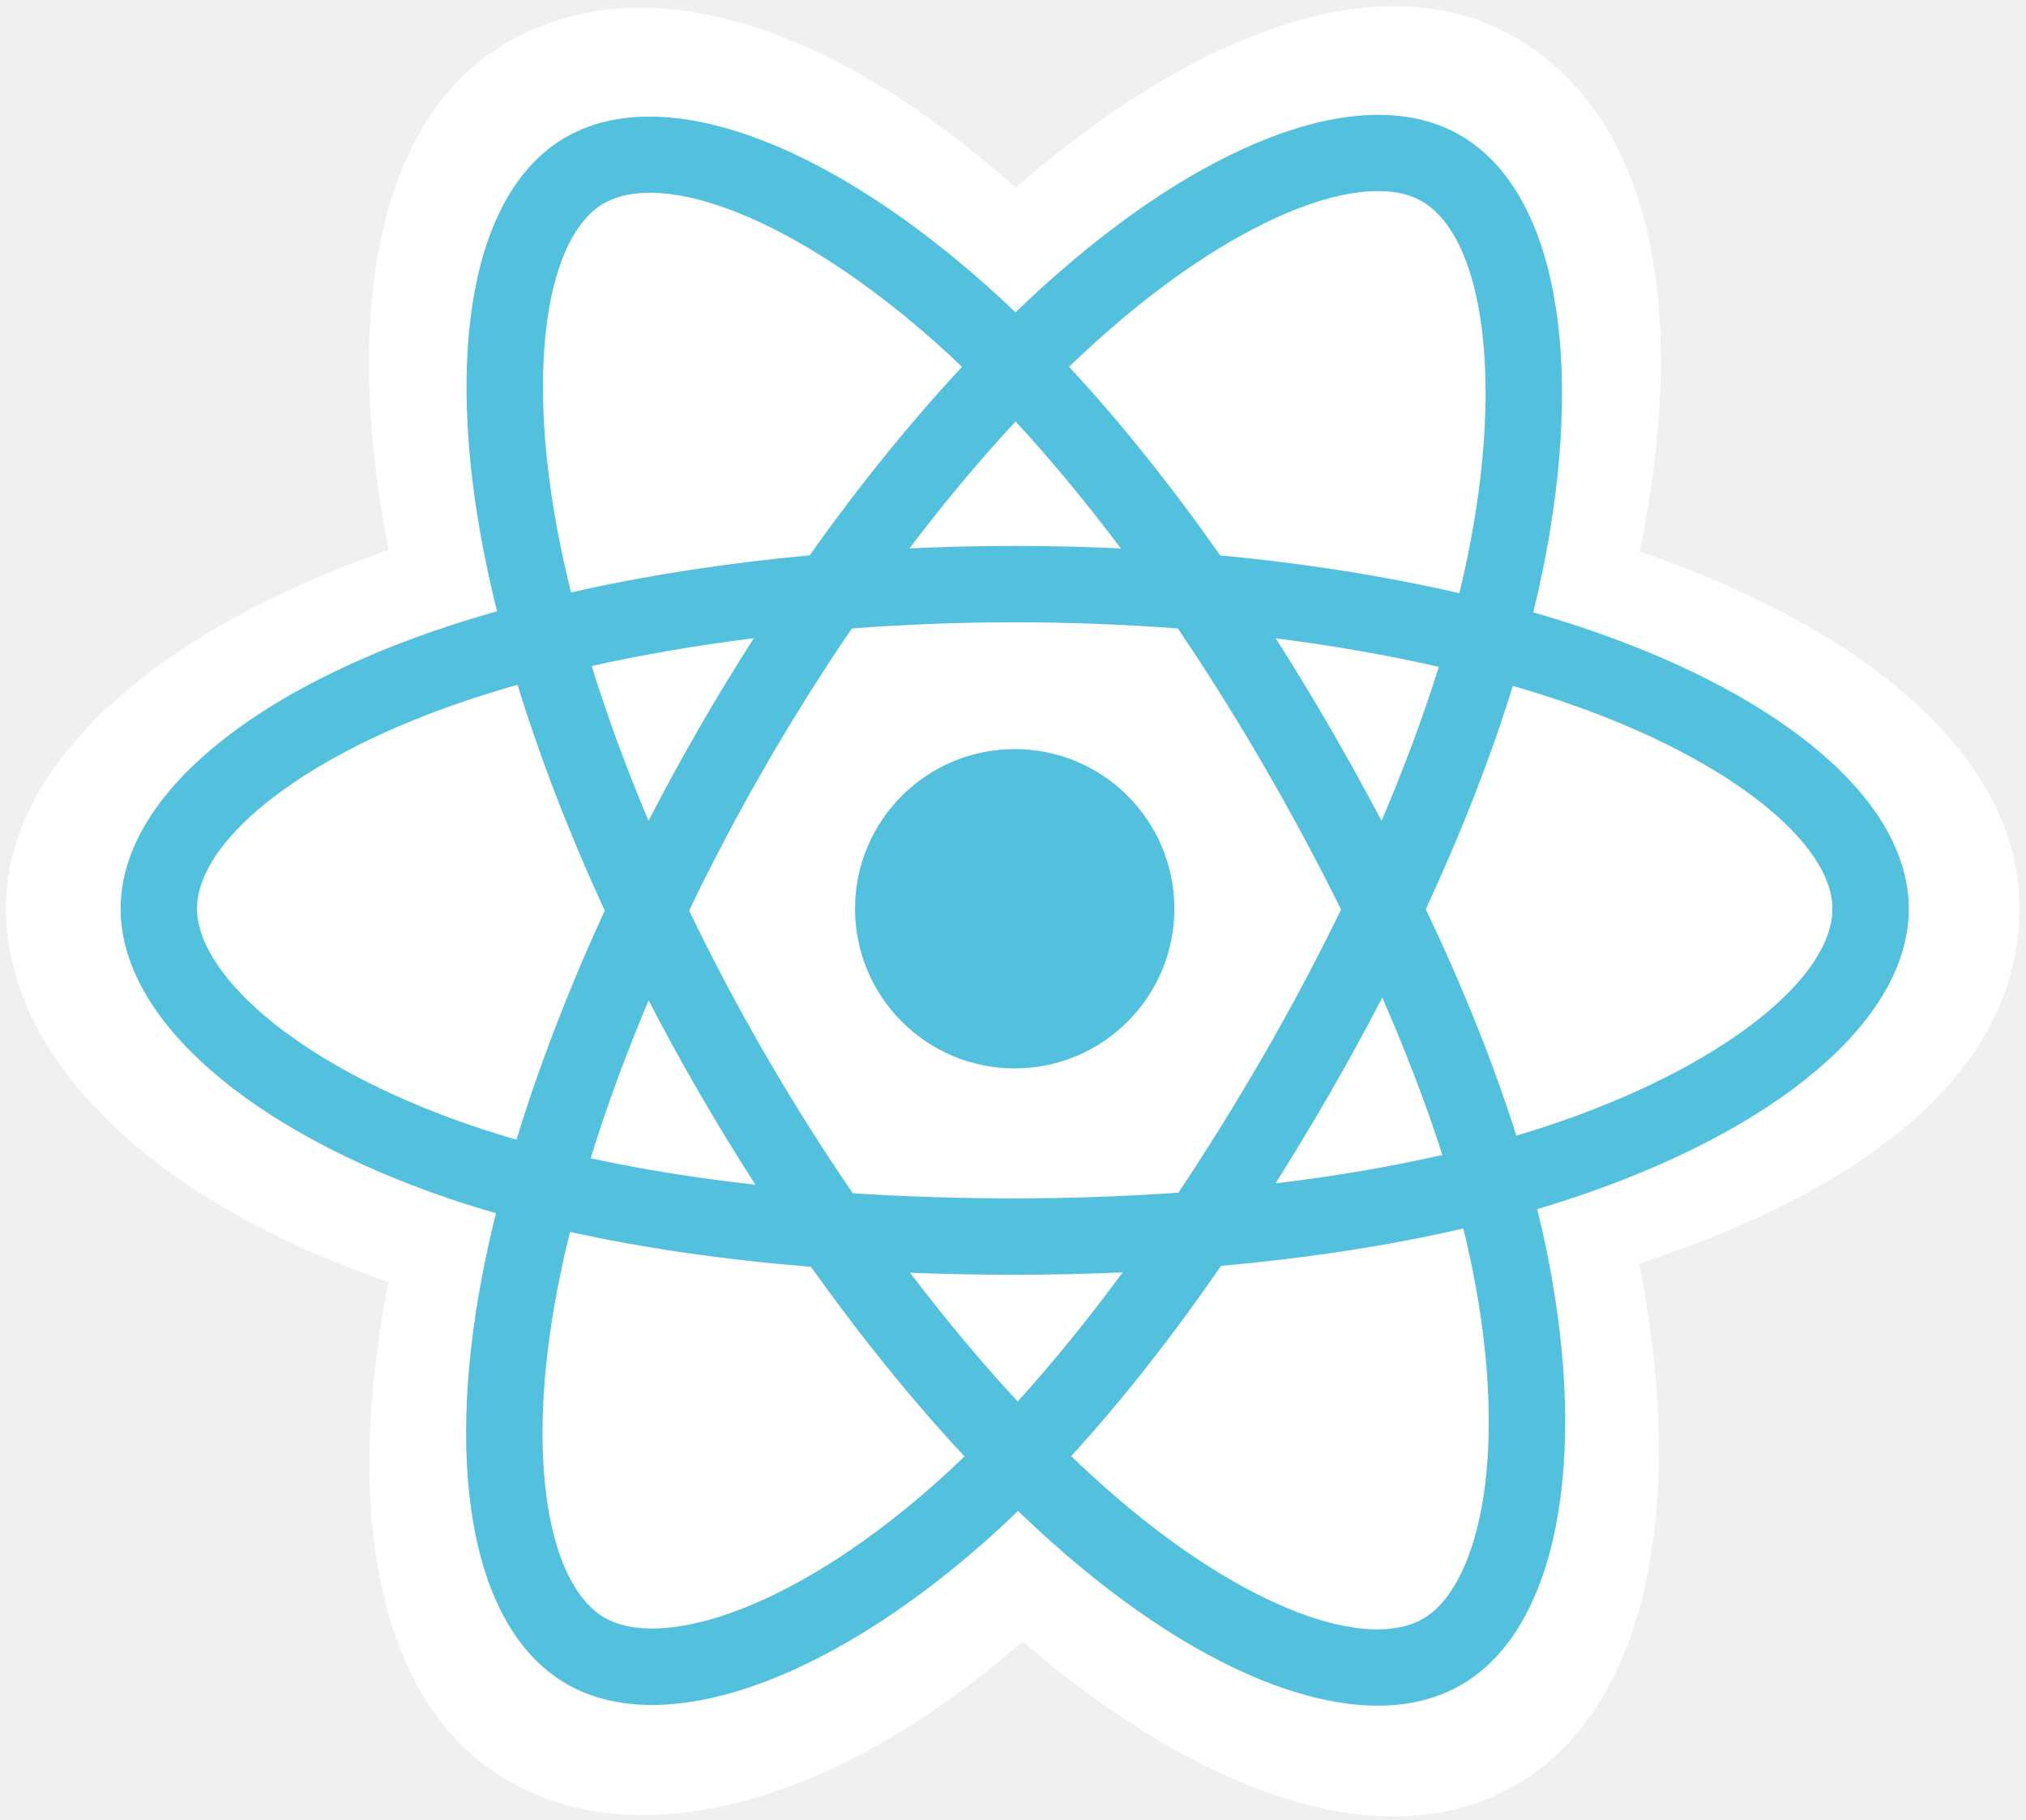
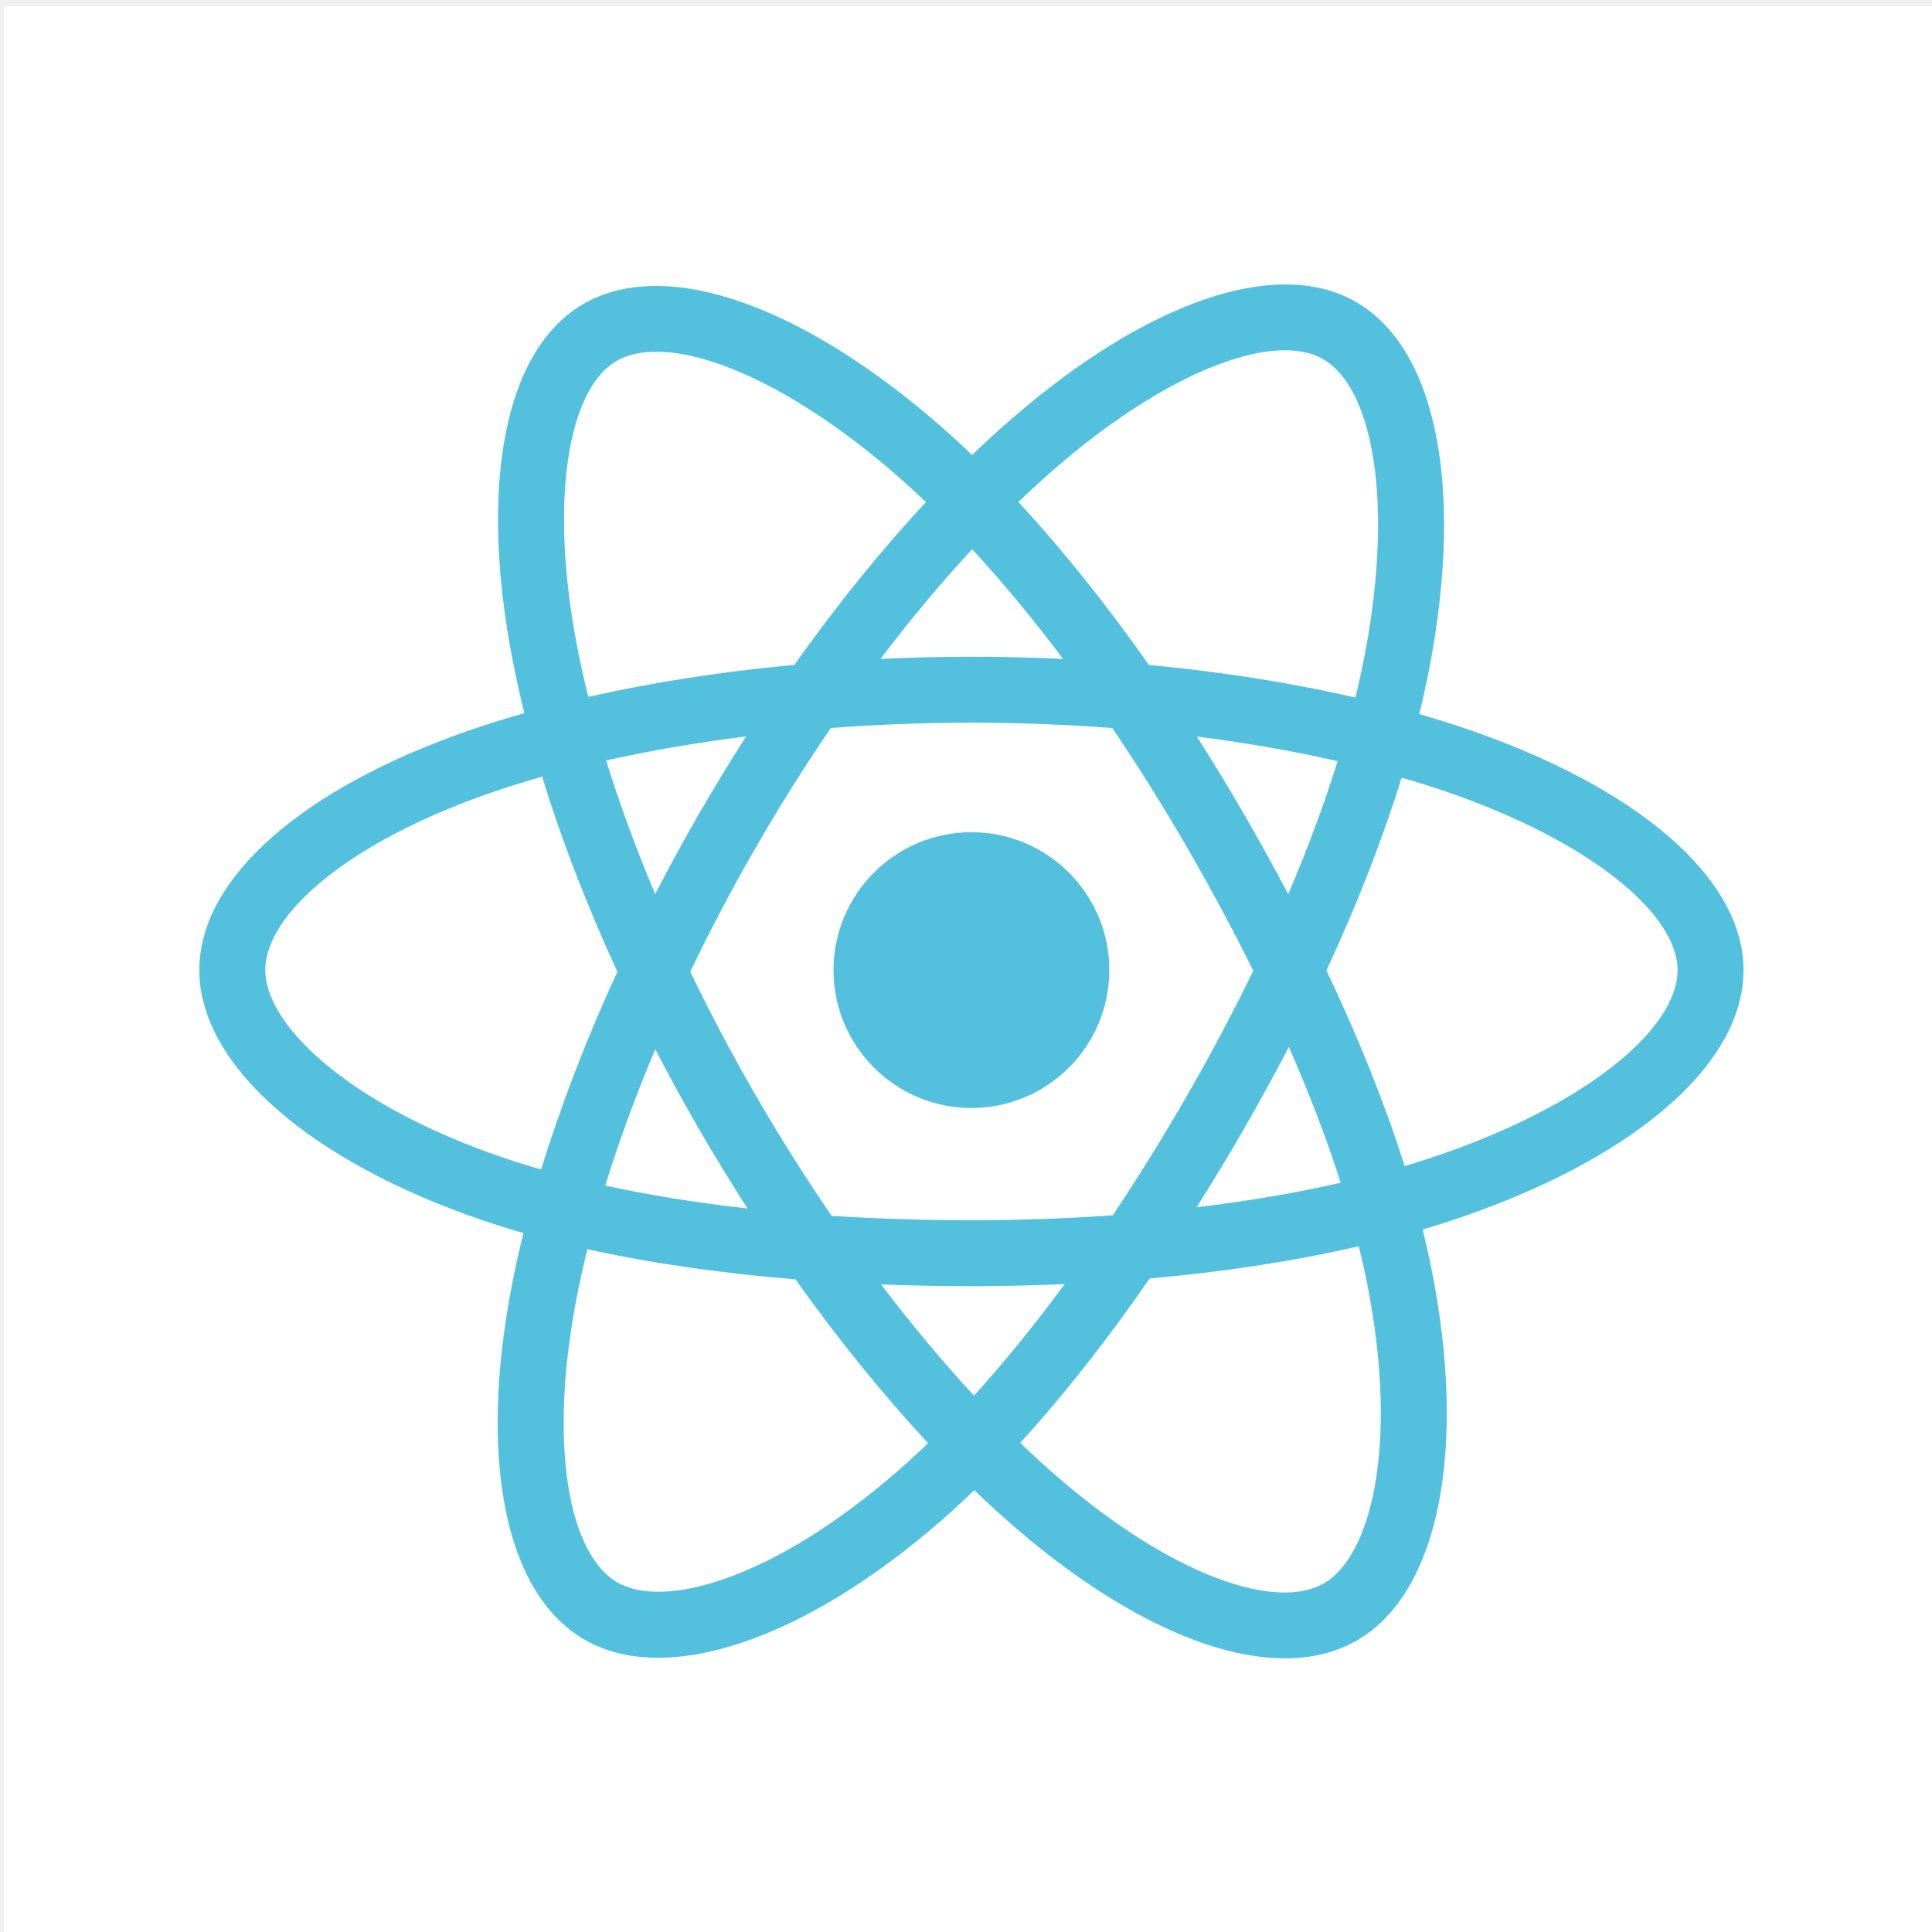
- <svg xmlns="http://www.w3.org/2000/svg" width="2500" height="2246" viewBox="0 0 256 230" preserveAspectRatio="xMinYMin meet">
-   <path d="M.754 114.75c0 19.215 18.763 37.152 48.343 47.263-5.907 29.737-1.058 53.706 15.136 63.045 16.645 9.6 41.443 2.955 64.98-17.62 22.943 19.744 46.13 27.514 62.31 18.148 16.63-9.627 21.687-35.221 15.617-65.887 30.81-10.186 48.044-25.481 48.044-44.949 0-18.769-18.797-35.006-47.979-45.052 6.535-31.933.998-55.32-15.867-65.045-16.259-9.376-39.716-1.204-62.996 19.056C104.122 2.205 80.897-4.36 64.05 5.392 47.806 14.795 43.171 39.2 49.097 69.487 20.515 79.452.754 96.057.754 114.75z" fill="#FFF" />
-   <path d="M201.025 79.674a151.364 151.364 0 0 0-7.274-2.292 137.5 137.5 0 0 0 1.124-4.961c5.506-26.728 1.906-48.26-10.388-55.348-11.787-6.798-31.065.29-50.535 17.233a151.136 151.136 0 0 0-5.626 5.163 137.573 137.573 0 0 0-3.744-3.458c-20.405-18.118-40.858-25.752-53.139-18.643-11.776 6.817-15.264 27.06-10.307 52.39a150.91 150.91 0 0 0 1.67 7.484c-2.894.822-5.689 1.698-8.363 2.63-23.922 8.34-39.2 21.412-39.2 34.97 0 14.004 16.4 28.05 41.318 36.566a128.44 128.44 0 0 0 6.11 1.91 147.813 147.813 0 0 0-1.775 8.067c-4.726 24.89-1.035 44.653 10.71 51.428 12.131 6.995 32.491-.195 52.317-17.525 1.567-1.37 3.14-2.823 4.715-4.346a148.34 148.34 0 0 0 6.108 5.573c19.204 16.525 38.17 23.198 49.905 16.405 12.12-7.016 16.058-28.247 10.944-54.078-.39-1.973-.845-3.988-1.355-6.04 1.43-.422 2.833-.858 4.202-1.312 25.904-8.582 42.757-22.457 42.757-36.648 0-13.607-15.77-26.767-40.174-35.168z" fill="#53C1DE" />
-   <path d="M195.406 142.328c-1.235.409-2.503.804-3.795 1.187-2.86-9.053-6.72-18.68-11.442-28.625 4.507-9.71 8.217-19.213 10.997-28.208 2.311.67 4.555 1.375 6.717 2.12 20.91 7.197 33.664 17.84 33.664 26.04 0 8.735-13.775 20.075-36.14 27.486zm-9.28 18.389c2.261 11.422 2.584 21.749 1.086 29.822-1.346 7.254-4.052 12.09-7.398 14.027-7.121 4.122-22.35-1.236-38.772-15.368-1.883-1.62-3.78-3.35-5.682-5.18 6.367-6.964 12.73-15.06 18.94-24.05 10.924-.969 21.244-2.554 30.603-4.717.46 1.86.87 3.683 1.223 5.466zm-93.85 43.137c-6.957 2.457-12.498 2.527-15.847.596-7.128-4.11-10.09-19.98-6.049-41.265a138.507 138.507 0 0 1 1.65-7.502c9.255 2.047 19.5 3.52 30.45 4.408 6.251 8.797 12.798 16.883 19.396 23.964a118.863 118.863 0 0 1-4.305 3.964c-8.767 7.664-17.552 13.1-25.294 15.835zm-32.593-61.58c-11.018-3.766-20.117-8.66-26.354-14-5.604-4.8-8.434-9.565-8.434-13.432 0-8.227 12.267-18.722 32.726-25.855a139.276 139.276 0 0 1 7.777-2.447c2.828 9.197 6.537 18.813 11.013 28.537-4.534 9.869-8.296 19.638-11.15 28.943a118.908 118.908 0 0 1-5.578-1.746zm10.926-74.37c-4.247-21.703-1.427-38.074 5.67-42.182 7.56-4.376 24.275 1.864 41.893 17.507 1.126 1 2.257 2.047 3.39 3.13-6.564 7.049-13.051 15.074-19.248 23.82-10.627.985-20.8 2.567-30.152 4.686a141.525 141.525 0 0 1-1.553-6.962zm97.467 24.067a306.982 306.982 0 0 0-6.871-11.3c7.21.91 14.117 2.12 20.603 3.601-1.947 6.241-4.374 12.767-7.232 19.457a336.42 336.42 0 0 0-6.5-11.758zm-39.747-38.714c4.452 4.823 8.911 10.209 13.297 16.052a284.245 284.245 0 0 0-26.706-.006c4.39-5.789 8.887-11.167 13.409-16.046zm-40.002 38.78a285.24 285.24 0 0 0-6.378 11.685c-2.811-6.667-5.216-13.222-7.18-19.552 6.447-1.443 13.322-2.622 20.485-3.517a283.79 283.79 0 0 0-6.927 11.384zm7.133 57.683c-7.4-.826-14.379-1.945-20.824-3.348 1.995-6.442 4.453-13.138 7.324-19.948a283.494 283.494 0 0 0 6.406 11.692 285.27 285.27 0 0 0 7.094 11.604zm33.136 27.389c-4.575-4.937-9.138-10.397-13.595-16.27 4.326.17 8.737.256 13.22.256 4.606 0 9.159-.103 13.64-.303-4.4 5.98-8.843 11.448-13.265 16.317zm46.072-51.032c3.02 6.884 5.566 13.544 7.588 19.877-6.552 1.495-13.625 2.699-21.078 3.593a337.537 337.537 0 0 0 6.937-11.498 306.632 306.632 0 0 0 6.553-11.972zm-14.915 7.15a316.478 316.478 0 0 1-10.84 17.49c-6.704.479-13.632.726-20.692.726-7.031 0-13.871-.219-20.458-.646A273.798 273.798 0 0 1 96.72 133.28a271.334 271.334 0 0 1-9.64-18.206 273.864 273.864 0 0 1 9.611-18.216v.002a271.252 271.252 0 0 1 10.956-17.442c6.72-.508 13.61-.774 20.575-.774 6.996 0 13.895.268 20.613.78a290.704 290.704 0 0 1 10.887 17.383 316.418 316.418 0 0 1 9.741 18.13 290.806 290.806 0 0 1-9.709 18.29zm19.913-107.792c7.566 4.364 10.509 21.961 5.755 45.038a127.525 127.525 0 0 1-1.016 4.492c-9.374-2.163-19.554-3.773-30.212-4.773-6.209-8.841-12.642-16.88-19.1-23.838a141.92 141.92 0 0 1 5.196-4.766c16.682-14.518 32.273-20.25 39.377-16.153z" fill="#FFF" />
-   <path d="M128.221 94.665c11.144 0 20.177 9.034 20.177 20.177 0 11.144-9.033 20.178-20.177 20.178-11.143 0-20.177-9.034-20.177-20.178 0-11.143 9.034-20.177 20.177-20.177" fill="#53C1DE" />
+ <svg xmlns="http://www.w3.org/2000/svg" width="1000" height="1000" viewBox="0 0 102.4 102.404" preserveAspectRatio="xMinYMin meet" version="1.1" id="svg10">
+   <defs id="defs14" />
+   <g id="g837" transform="translate(239.4351,10.51553)">
+     <rect y="-9.927" x="-238.983" height="101.892" width="101.892" id="rect829" style="opacity:1;fill:#ffffff;fill-opacity:1;stroke:#ffffff;stroke-width:0.512;stroke-linecap:round;stroke-linejoin:miter;stroke-miterlimit:4;stroke-dasharray:none;stroke-dashoffset:0;stroke-opacity:1;paint-order:normal" />
+     <g style="stroke-width:2.761" transform="matrix(0.3622365,0,0,0.3622365,-234.392,-0.6964226)" id="g827">
+       <path style="fill:#ffffff;stroke-width:2.761" d="m 0.754,114.75 c 0,19.215 18.763,37.152 48.343,47.263 -5.907,29.737 -1.058,53.706 15.136,63.045 16.645,9.6 41.443,2.955 64.98,-17.62 22.943,19.744 46.13,27.514 62.31,18.148 16.63,-9.627 21.687,-35.221 15.617,-65.887 30.81,-10.186 48.044,-25.481 48.044,-44.949 0,-18.769 -18.797,-35.006 -47.979,-45.052 C 213.74,37.765 208.203,14.378 191.338,4.653 175.079,-4.723 151.622,3.449 128.342,23.709 104.122,2.205 80.897,-4.36 64.05,5.392 47.806,14.795 43.171,39.2 49.097,69.487 20.515,79.452 0.754,96.057 0.754,114.75 Z" id="path2" />
+       <path style="fill:#53c1de;stroke-width:2.761" d="m 201.025,79.674 a 151.364,151.364 0 0 0 -7.274,-2.292 137.5,137.5 0 0 0 1.124,-4.961 c 5.506,-26.728 1.906,-48.26 -10.388,-55.348 -11.787,-6.798 -31.065,0.29 -50.535,17.233 a 151.136,151.136 0 0 0 -5.626,5.163 137.573,137.573 0 0 0 -3.744,-3.458 C 104.177,17.893 83.724,10.259 71.443,17.368 59.667,24.185 56.179,44.428 61.136,69.758 a 150.91,150.91 0 0 0 1.67,7.484 c -2.894,0.822 -5.689,1.698 -8.363,2.63 -23.922,8.34 -39.2,21.412 -39.2,34.97 0,14.004 16.4,28.05 41.318,36.566 a 128.44,128.44 0 0 0 6.11,1.91 147.813,147.813 0 0 0 -1.775,8.067 c -4.726,24.89 -1.035,44.653 10.71,51.428 12.131,6.995 32.491,-0.195 52.317,-17.525 1.567,-1.37 3.14,-2.823 4.715,-4.346 a 148.34,148.34 0 0 0 6.108,5.573 c 19.204,16.525 38.17,23.198 49.905,16.405 12.12,-7.016 16.058,-28.247 10.944,-54.078 -0.39,-1.973 -0.845,-3.988 -1.355,-6.04 1.43,-0.422 2.833,-0.858 4.202,-1.312 25.904,-8.582 42.757,-22.457 42.757,-36.648 0,-13.607 -15.77,-26.767 -40.174,-35.168 z" id="path4" />
+       <path style="fill:#ffffff;stroke-width:2.761" d="m 195.406,142.328 c -1.235,0.409 -2.503,0.804 -3.795,1.187 -2.86,-9.053 -6.72,-18.68 -11.442,-28.625 4.507,-9.71 8.217,-19.213 10.997,-28.208 2.311,0.67 4.555,1.375 6.717,2.12 20.91,7.197 33.664,17.84 33.664,26.04 0,8.735 -13.775,20.075 -36.14,27.486 z m -9.28,18.389 c 2.261,11.422 2.584,21.749 1.086,29.822 -1.346,7.254 -4.052,12.09 -7.398,14.027 -7.121,4.122 -22.35,-1.236 -38.772,-15.368 -1.883,-1.62 -3.78,-3.35 -5.682,-5.18 6.367,-6.964 12.73,-15.06 18.94,-24.05 10.924,-0.969 21.244,-2.554 30.603,-4.717 0.46,1.86 0.87,3.683 1.223,5.466 z m -93.85,43.137 c -6.957,2.457 -12.498,2.527 -15.847,0.596 -7.128,-4.11 -10.09,-19.98 -6.049,-41.265 a 138.507,138.507 0 0 1 1.65,-7.502 c 9.255,2.047 19.5,3.52 30.45,4.408 6.251,8.797 12.798,16.883 19.396,23.964 a 118.863,118.863 0 0 1 -4.305,3.964 c -8.767,7.664 -17.552,13.1 -25.294,15.835 z m -32.593,-61.58 c -11.018,-3.766 -20.117,-8.66 -26.354,-14 -5.604,-4.8 -8.434,-9.565 -8.434,-13.432 0,-8.227 12.267,-18.722 32.726,-25.855 a 139.276,139.276 0 0 1 7.777,-2.447 c 2.828,9.197 6.537,18.813 11.013,28.537 -4.534,9.869 -8.296,19.638 -11.15,28.943 a 118.908,118.908 0 0 1 -5.578,-1.746 z m 10.926,-74.37 c -4.247,-21.703 -1.427,-38.074 5.67,-42.182 7.56,-4.376 24.275,1.864 41.893,17.507 1.126,1 2.257,2.047 3.39,3.13 -6.564,7.049 -13.051,15.074 -19.248,23.82 -10.627,0.985 -20.8,2.567 -30.152,4.686 a 141.525,141.525 0 0 1 -1.553,-6.962 z m 97.467,24.067 a 306.982,306.982 0 0 0 -6.871,-11.3 c 7.21,0.91 14.117,2.12 20.603,3.601 -1.947,6.241 -4.374,12.767 -7.232,19.457 a 336.42,336.42 0 0 0 -6.5,-11.758 z M 128.329,53.257 c 4.452,4.823 8.911,10.209 13.297,16.052 A 284.245,284.245 0 0 0 114.92,69.303 c 4.39,-5.789 8.887,-11.167 13.409,-16.046 z m -40.002,38.78 a 285.24,285.24 0 0 0 -6.378,11.685 C 79.138,97.055 76.733,90.5 74.769,84.17 81.216,82.727 88.091,81.548 95.254,80.653 a 283.79,283.79 0 0 0 -6.927,11.384 z m 7.133,57.683 c -7.4,-0.826 -14.379,-1.945 -20.824,-3.348 1.995,-6.442 4.453,-13.138 7.324,-19.948 a 283.494,283.494 0 0 0 6.406,11.692 285.27,285.27 0 0 0 7.094,11.604 z m 33.136,27.389 c -4.575,-4.937 -9.138,-10.397 -13.595,-16.27 4.326,0.17 8.737,0.256 13.22,0.256 4.606,0 9.159,-0.103 13.64,-0.303 -4.4,5.98 -8.843,11.448 -13.265,16.317 z m 46.072,-51.032 c 3.02,6.884 5.566,13.544 7.588,19.877 -6.552,1.495 -13.625,2.699 -21.078,3.593 a 337.537,337.537 0 0 0 6.937,-11.498 306.632,306.632 0 0 0 6.553,-11.972 z m -14.915,7.15 a 316.478,316.478 0 0 1 -10.84,17.49 c -6.704,0.479 -13.632,0.726 -20.692,0.726 -7.031,0 -13.871,-0.219 -20.458,-0.646 A 273.798,273.798 0 0 1 96.72,133.28 271.334,271.334 0 0 1 87.08,115.074 273.864,273.864 0 0 1 96.691,96.858 v 0.002 a 271.252,271.252 0 0 1 10.956,-17.442 c 6.72,-0.508 13.61,-0.774 20.575,-0.774 6.996,0 13.895,0.268 20.613,0.78 a 290.704,290.704 0 0 1 10.887,17.383 316.418,316.418 0 0 1 9.741,18.13 290.806,290.806 0 0 1 -9.709,18.29 z M 179.666,25.435 c 7.566,4.364 10.509,21.961 5.755,45.038 a 127.525,127.525 0 0 1 -1.016,4.492 c -9.374,-2.163 -19.554,-3.773 -30.212,-4.773 -6.209,-8.841 -12.642,-16.88 -19.1,-23.838 a 141.92,141.92 0 0 1 5.196,-4.766 c 16.682,-14.518 32.273,-20.25 39.377,-16.153 z" id="path6" />
+       <path style="fill:#53c1de;stroke-width:2.761" d="m 128.221,94.665 c 11.144,0 20.177,9.034 20.177,20.177 0,11.144 -9.033,20.178 -20.177,20.178 -11.143,0 -20.177,-9.034 -20.177,-20.178 0,-11.143 9.034,-20.177 20.177,-20.177" id="path8" />
+     </g>
+   </g>
</svg>
